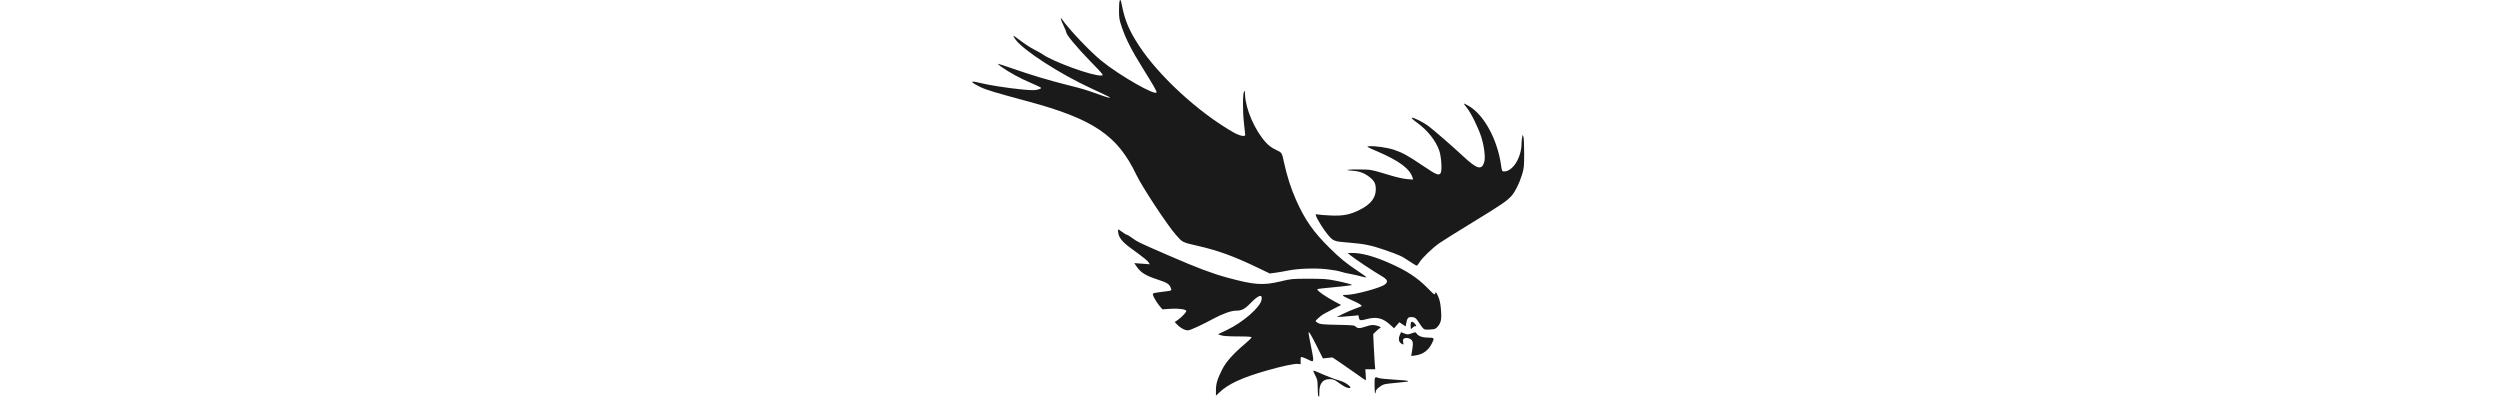
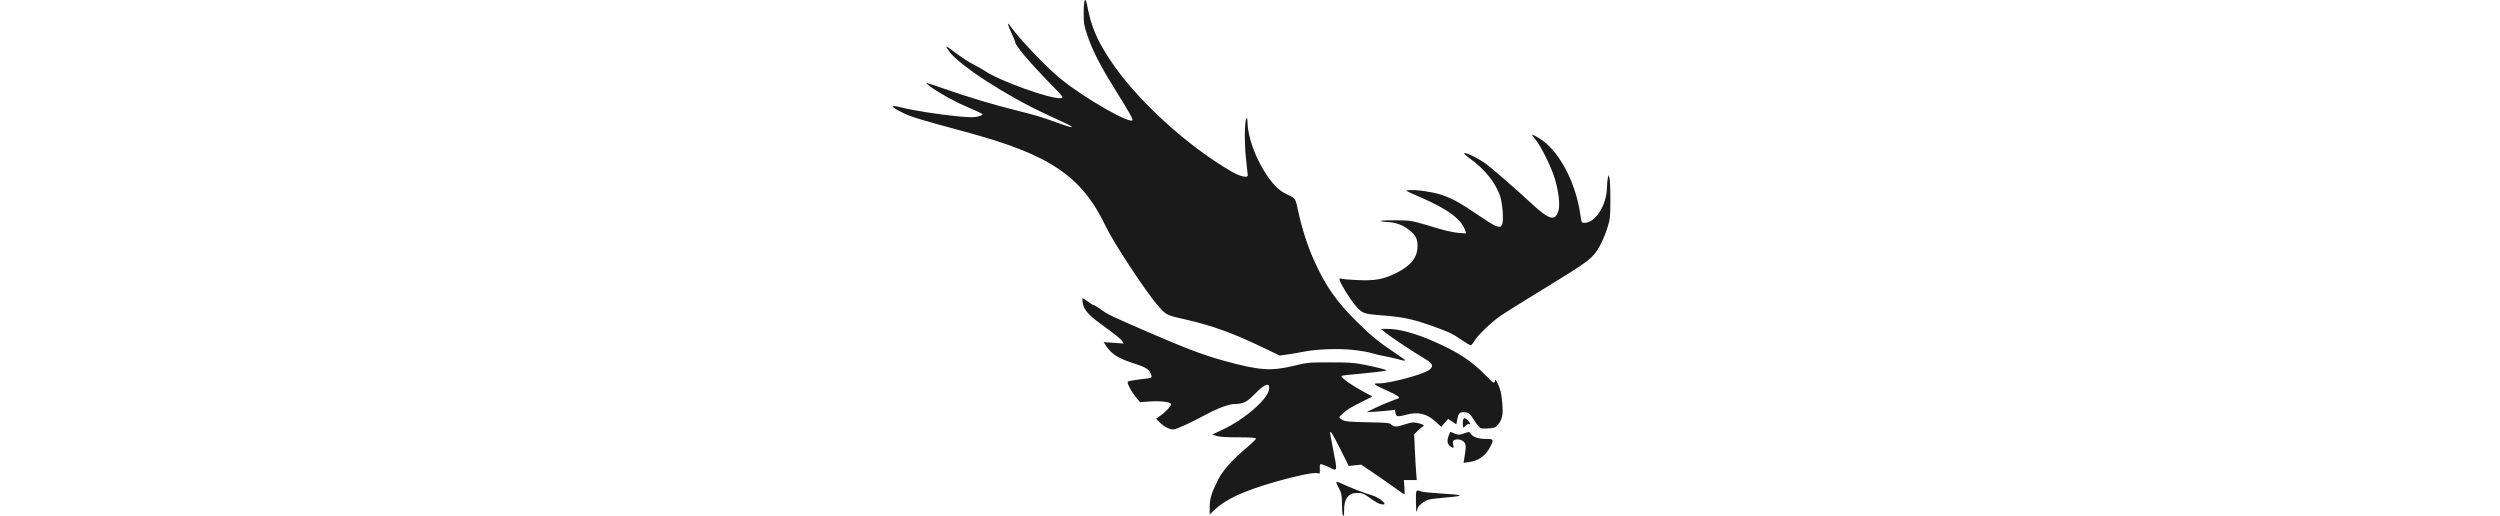
- <svg xmlns="http://www.w3.org/2000/svg" version="1.1" id="svg2" xml:space="preserve" width="630" height="100" viewBox="0 0 630 100">
+ <svg xmlns="http://www.w3.org/2000/svg" version="1.1" id="svg2" xml:space="preserve" width="630" height="130" viewBox="0 0 630 130">
  <defs id="defs6">
    <clipPath clipPathUnits="userSpaceOnUse" id="clipPath18">
      <path d="M 0,800 H 800 V 0 H 0 Z" id="path16" />
    </clipPath>
    <clipPath clipPathUnits="userSpaceOnUse" id="clipPath3426">
      <path d="M 0,800 H 800 V 0 H 0 Z" id="path3424" />
    </clipPath>
  </defs>
-   <g id="g10" transform="matrix(1.333333,0,0,-1.333333,0,100)">
-     <path style="fill:#1a1a1a;fill-opacity:1;stroke-width:0.15" d="m 249.162,0.154 c -0.062,0.101 -0.117,0.825 -0.122,1.608 -0.007,1.255 -0.057,1.517 -0.419,2.205 -0.226,0.429 -0.411,0.849 -0.411,0.933 0,0.084 0.286,0.021 0.636,-0.14 1.495,-0.689 3.541,-1.487 4.36,-1.7 1.308,-0.34 2.77,-1.619 1.567,-1.37 -0.476,0.098 -0.709,0.233 -2.138,1.236 -0.459,0.322 -0.757,0.412 -1.368,0.412 -1.265,0 -1.91,-0.819 -1.914,-2.431 -0.003,-0.993 -0.014,-1.039 -0.192,-0.751 z M 229.812,1.262 c 0,1.214 0.267,2.096 1.196,3.944 0.707,1.408 2.09,2.955 4.301,4.812 0.679,0.57 1.234,1.117 1.234,1.216 -2.1e-4,0.133 -0.676,0.181 -2.58,0.183 -1.787,0.003 -2.762,0.067 -3.172,0.209 l -0.592,0.205 1.639,0.778 c 3.063,1.455 6.321,4.279 6.59,5.71 0.222,1.182 -0.547,0.956 -2.071,-0.608 -1.14,-1.17 -1.665,-1.434 -2.854,-1.436 -0.818,-0.001 -2.494,-0.606 -4.14,-1.495 -2.136,-1.153 -4.205,-2.114 -4.742,-2.203 -0.549,-0.091 -1.493,0.393 -2.181,1.117 l -0.416,0.438 0.606,0.42 c 0.738,0.511 1.687,1.538 1.581,1.71 -0.189,0.305 -1.52,0.473 -2.993,0.376 l -1.523,-0.1 -0.539,0.63 c -0.297,0.347 -0.73,0.996 -0.962,1.443 -0.341,0.656 -0.383,0.837 -0.218,0.94 0.112,0.07 0.938,0.212 1.836,0.316 1.553,0.179 1.627,0.203 1.538,0.504 -0.274,0.921 -0.626,1.166 -2.606,1.812 -2.211,0.722 -3.129,1.289 -3.899,2.408 l -0.467,0.679 1.469,-0.108 1.469,-0.108 -0.235,0.36 c -0.23,0.353 -0.885,0.875 -3.418,2.725 -1.48,1.081 -2.164,1.911 -2.306,2.798 -0.056,0.349 -0.072,0.665 -0.037,0.7 0.036,0.036 0.38,-0.175 0.764,-0.469 0.385,-0.294 0.783,-0.534 0.885,-0.534 0.102,0 0.55,-0.272 0.995,-0.604 0.977,-0.729 1.395,-0.929 7.102,-3.399 5.333,-2.308 7.919,-3.283 10.841,-4.085 5.104,-1.402 6.812,-1.526 10.097,-0.734 2.041,0.492 2.176,0.505 5.31,0.507 2.738,0.003 3.472,-0.047 4.936,-0.335 1.922,-0.377 3.358,-0.757 3.255,-0.86 -0.067,-0.067 -3.295,-0.429 -5.461,-0.613 -0.596,-0.051 -1.084,-0.138 -1.084,-0.194 0,-0.291 1.55,-1.375 3.313,-2.317 l 1.208,-0.645 -1.4,-0.701 c -0.77,-0.385 -1.636,-0.841 -1.924,-1.013 -0.591,-0.352 -1.496,-1.161 -1.496,-1.337 0,-0.064 0.219,-0.233 0.486,-0.375 0.404,-0.215 1.019,-0.269 3.657,-0.32 2.874,-0.055 3.194,-0.087 3.426,-0.343 0.327,-0.362 0.83,-0.357 1.894,0.017 0.468,0.165 1.038,0.299 1.266,0.298 0.581,-0.001 1.537,-0.284 1.537,-0.455 0,-0.078 -0.052,-0.143 -0.117,-0.143 -0.064,0 -0.376,-0.252 -0.694,-0.56 l -0.577,-0.56 0.096,-2.169 c 0.053,-1.193 0.138,-2.691 0.19,-3.329 l 0.094,-1.159 h -0.937 -0.937 l 0.075,-1.047 c 0.041,-0.576 0.046,-1.047 0.011,-1.047 -0.035,0 -0.75,0.493 -1.588,1.095 -0.838,0.602 -2.24,1.578 -3.115,2.169 l -1.59,1.074 -0.904,-0.095 -0.904,-0.095 -1.203,2.402 c -1.126,2.249 -1.514,2.865 -1.51,2.397 8.3e-4,-0.108 0.203,-1.203 0.449,-2.433 0.636,-3.182 0.636,-3.179 -0.49,-2.604 -0.344,0.176 -0.813,0.373 -1.041,0.438 -0.413,0.118 -0.416,0.114 -0.416,-0.588 v -0.707 l -0.486,0.056 c -0.662,0.076 -3.034,-0.425 -5.891,-1.244 -4.746,-1.361 -7.303,-2.543 -8.992,-4.16 l -0.636,-0.608 z m 29.981,0.818 c -0.011,1.752 -10e-4,1.769 0.78,1.472 0.228,-0.087 1.502,-0.22 2.83,-0.296 3.353,-0.192 3.62,-0.351 0.948,-0.564 -1.185,-0.094 -2.408,-0.244 -2.719,-0.333 -0.659,-0.189 -1.603,-0.964 -1.606,-1.32 -10e-4,-0.135 -0.052,-0.323 -0.112,-0.418 -0.06,-0.094 -0.114,0.562 -0.12,1.458 z m 7.022,6.213 c 0.274,1.562 0.282,1.991 0.049,2.348 -0.271,0.413 -1.043,0.618 -1.469,0.39 -0.239,-0.128 -0.274,-0.252 -0.193,-0.688 0.095,-0.505 0.084,-0.523 -0.216,-0.362 -0.622,0.333 -0.755,0.898 -0.408,1.73 l 0.214,0.511 0.626,-0.246 c 0.586,-0.23 0.673,-0.229 1.372,0.019 0.742,0.263 0.748,0.263 0.975,-0.061 0.34,-0.485 1.107,-0.744 2.204,-0.744 1.122,0 1.169,-0.078 0.662,-1.09 -0.665,-1.329 -1.696,-2.082 -3.11,-2.275 l -0.808,-0.11 z m 2.093,4.715 c -0.175,0.193 -0.506,0.653 -0.735,1.024 -0.54,0.871 -0.771,1.037 -1.456,1.042 -0.609,0.005 -0.785,-0.232 -0.962,-1.294 l -0.08,-0.476 -0.601,0.398 -0.601,0.398 -0.498,-0.576 -0.498,-0.576 -0.822,0.751 c -1.289,1.178 -2.54,1.473 -4.273,1.008 -1.245,-0.334 -1.443,-0.303 -1.552,0.245 l -0.094,0.47 -0.785,-0.095 c -0.432,-0.052 -1.357,-0.129 -2.056,-0.171 l -1.271,-0.076 1.197,0.591 c 0.658,0.325 1.702,0.773 2.319,0.996 0.617,0.223 1.148,0.427 1.181,0.453 0.177,0.145 -0.461,0.549 -1.749,1.107 -0.798,0.346 -1.549,0.722 -1.67,0.836 -0.188,0.177 -0.103,0.207 0.598,0.208 1.55,0.003 6.423,1.32 7.231,1.955 0.699,0.55 0.536,0.939 -0.692,1.65 -1.435,0.831 -5.136,3.297 -5.796,3.861 l -0.524,0.448 0.833,0.006 c 1.75,0.013 4.056,-0.605 6.906,-1.851 3.421,-1.495 5.395,-2.786 7.435,-4.861 1.207,-1.228 1.267,-1.268 1.363,-0.91 0.092,0.342 0.135,0.3 0.513,-0.502 0.312,-0.661 0.45,-1.265 0.565,-2.468 0.177,-1.853 0.036,-2.608 -0.627,-3.35 -0.384,-0.43 -0.52,-0.48 -1.451,-0.532 -0.926,-0.052 -1.059,-0.023 -1.345,0.293 z m -2.3,0.5 c 0,0.761 0.241,0.881 0.748,0.374 0.304,-0.304 0.418,-0.689 0.155,-0.527 -0.079,0.049 -0.281,-0.048 -0.449,-0.216 -0.168,-0.168 -0.338,-0.305 -0.379,-0.305 -0.041,0 -0.075,0.303 -0.075,0.673 z m -9.499,9.292 c -0.411,0.118 -1.299,0.316 -1.973,0.439 -0.674,0.123 -1.509,0.324 -1.855,0.446 -0.347,0.122 -1.512,0.32 -2.589,0.439 -2.188,0.242 -5.445,0.119 -7.344,-0.277 -0.576,-0.12 -1.567,-0.29 -2.203,-0.378 l -1.156,-0.159 -2.359,1.133 c -4.357,2.093 -7.342,3.184 -11.035,4.037 -3.204,0.739 -3.05,0.664 -4.343,2.126 -1.652,1.868 -6.396,9.074 -7.505,11.398 -3.536,7.414 -8.102,10.5 -20.462,13.83 -6.295,1.696 -7.886,2.176 -8.975,2.708 -1.98,0.968 -2.084,1.289 -0.268,0.825 1.693,-0.432 5.421,-1.019 8.078,-1.271 1.799,-0.171 2.426,-0.179 2.992,-0.039 0.394,0.097 0.697,0.244 0.674,0.326 -0.023,0.082 -0.932,0.522 -2.019,0.977 -1.94,0.812 -4.086,1.987 -5.567,3.049 -0.411,0.295 -0.668,0.536 -0.571,0.536 0.097,0 1.342,-0.407 2.767,-0.905 3.427,-1.197 6.761,-2.2 10.144,-3.051 3.166,-0.797 3.589,-0.923 6.093,-1.821 1.829,-0.655 2.325,-0.781 2.052,-0.52 -0.078,0.075 -1.657,0.83 -3.508,1.679 -5.822,2.669 -12.783,7.17 -14.255,9.216 -0.251,0.349 -0.428,0.663 -0.393,0.699 0.035,0.035 0.669,-0.404 1.41,-0.975 0.74,-0.571 1.871,-1.304 2.512,-1.628 0.642,-0.324 1.362,-0.729 1.601,-0.899 2.01,-1.431 9.565,-4.16 11.106,-4.011 0.484,0.047 0.472,0.062 -2.131,2.74 -2.494,2.565 -4.488,4.959 -4.488,5.386 0,0.109 -0.236,0.69 -0.524,1.291 -0.559,1.167 -0.705,1.805 -0.268,1.172 1.283,-1.859 5.246,-6.029 7.406,-7.792 3.455,-2.82 10.438,-6.796 10.438,-5.944 0,0.252 -0.689,1.446 -2.641,4.577 -2.039,3.27 -3.16,5.464 -3.901,7.629 -0.502,1.467 -0.551,1.755 -0.557,3.283 -0.008,1.996 0.238,2.555 0.505,1.146 0.57,-3.01 1.378,-4.95 3.265,-7.832 3.755,-5.735 11.169,-12.557 17.778,-16.356 1.196,-0.687 2.304,-0.939 2.304,-0.524 0,0.095 -0.109,1.12 -0.241,2.278 -0.254,2.216 -0.237,5.493 0.031,5.965 0.113,0.199 0.158,0.027 0.185,-0.706 0.098,-2.658 1.84,-6.652 3.891,-8.921 0.586,-0.648 1.093,-1.025 1.904,-1.415 1.202,-0.578 1.156,-0.507 1.558,-2.384 0.538,-2.512 1.335,-4.995 2.278,-7.105 1.696,-3.795 3.252,-6.024 6.306,-9.037 2.125,-2.096 3.053,-2.852 5.592,-4.553 0.761,-0.51 1.384,-0.959 1.384,-0.998 0,-0.11 -0.308,-0.063 -1.122,0.171 z m 9.17,2.885 c -1.325,0.902 -1.764,1.1 -4.737,2.135 -2.326,0.811 -3.869,1.118 -6.677,1.332 -2.731,0.208 -2.867,0.26 -3.929,1.517 -0.753,0.89 -2.033,2.944 -2.208,3.54 -0.097,0.331 -0.074,0.35 0.323,0.255 0.235,-0.056 1.312,-0.141 2.392,-0.189 2.428,-0.107 3.689,0.137 5.561,1.076 2.065,1.036 3.02,2.254 3.02,3.854 0,1.059 -0.245,1.565 -1.094,2.261 -0.955,0.782 -1.956,1.174 -3.206,1.255 -1.869,0.121 -1.183,0.277 1.122,0.255 2.351,-0.022 2.155,0.015 6.17,-1.191 1.062,-0.319 2.345,-0.596 2.971,-0.641 l 1.101,-0.079 -0.11,0.357 c -0.52,1.683 -2.49,3.156 -6.593,4.928 -2.22,0.959 -2.227,0.964 -1.557,1.013 1.048,0.077 3.403,-0.261 4.606,-0.661 1.629,-0.542 2.688,-1.124 5.453,-2.999 2.603,-1.765 3.101,-1.966 3.417,-1.376 0.274,0.512 0.092,3.163 -0.29,4.228 -0.691,1.928 -2.23,3.846 -4.268,5.32 -0.734,0.531 -1.052,0.841 -0.897,0.874 0.325,0.07 2.198,-0.872 3.132,-1.576 0.991,-0.746 4.679,-3.953 6.49,-5.644 2.721,-2.541 3.596,-2.775 4.064,-1.09 0.227,0.819 -0.015,2.842 -0.55,4.593 -0.518,1.695 -1.988,4.685 -2.75,5.593 -0.338,0.402 -0.587,0.759 -0.554,0.792 0.033,0.033 0.463,-0.176 0.956,-0.465 2.837,-1.663 5.354,-6.277 6.05,-11.089 0.18,-1.246 0.188,-1.263 0.609,-1.263 1.595,0 3.221,2.56 3.271,5.15 0.01,0.499 0.066,1.11 0.125,1.357 l 0.108,0.449 0.136,-0.449 c 0.075,-0.247 0.133,-1.66 0.13,-3.141 -0.006,-2.497 -0.035,-2.788 -0.412,-4.007 -0.505,-1.634 -1.296,-3.225 -1.982,-3.984 -0.889,-0.984 -1.91,-1.678 -7.399,-5.029 -2.92,-1.783 -5.747,-3.553 -6.281,-3.933 -1.322,-0.941 -3.233,-2.79 -3.691,-3.572 -0.207,-0.353 -0.454,-0.642 -0.55,-0.642 -0.096,0 -0.758,0.397 -1.472,0.883 z" id="path4487" />
+   <g id="g10" transform="matrix(1.333333,0,0,-1.333333,0,130)">
+     <path style="fill:#1a1a1a;fill-opacity:1;stroke-width:0.194" d="m 253.786,0.2 c -0.081,0.131 -0.152,1.072 -0.158,2.09 -0.009,1.631 -0.074,1.972 -0.544,2.866 -0.294,0.558 -0.534,1.104 -0.534,1.213 0,0.109 0.372,0.027 0.826,-0.183 1.943,-0.896 4.604,-1.934 5.668,-2.21 1.7,-0.442 3.601,-2.105 2.037,-1.782 -0.618,0.128 -0.921,0.303 -2.779,1.607 -0.596,0.418 -0.985,0.535 -1.778,0.535 -1.645,0 -2.483,-1.064 -2.488,-3.16 -0.004,-1.291 -0.018,-1.35 -0.249,-0.976 z M 228.631,1.64 c 0,1.578 0.348,2.725 1.554,5.127 0.92,1.831 2.717,3.841 5.592,6.256 0.882,0.741 1.604,1.452 1.604,1.581 -2.8e-4,0.172 -0.878,0.235 -3.354,0.238 -2.323,0.004 -3.59,0.087 -4.123,0.271 l -0.769,0.266 2.131,1.012 c 3.981,1.891 8.218,5.562 8.567,7.424 0.288,1.536 -0.711,1.243 -2.692,-0.791 -1.482,-1.521 -2.165,-1.865 -3.71,-1.867 -1.063,-0.002 -3.242,-0.788 -5.382,-1.944 -2.776,-1.499 -5.466,-2.748 -6.165,-2.864 -0.713,-0.118 -1.941,0.511 -2.836,1.452 l -0.541,0.57 0.788,0.546 c 0.959,0.665 2.193,1.999 2.055,2.222 -0.245,0.397 -1.976,0.614 -3.891,0.489 l -1.98,-0.13 -0.701,0.819 c -0.386,0.451 -0.948,1.295 -1.25,1.875 -0.443,0.853 -0.498,1.088 -0.284,1.222 0.146,0.091 1.22,0.276 2.387,0.411 2.019,0.233 2.116,0.264 1.999,0.655 -0.356,1.197 -0.814,1.516 -3.387,2.356 -2.875,0.938 -4.068,1.675 -5.069,3.13 l -0.607,0.882 1.909,-0.14 1.909,-0.14 -0.305,0.467 c -0.3,0.459 -1.151,1.137 -4.444,3.542 -1.924,1.405 -2.813,2.484 -2.997,3.638 -0.073,0.454 -0.094,0.864 -0.048,0.91 0.046,0.046 0.494,-0.228 0.994,-0.609 0.5,-0.382 1.018,-0.694 1.151,-0.694 0.133,0 0.715,-0.353 1.293,-0.785 1.27,-0.947 1.813,-1.208 9.233,-4.419 6.933,-3.001 10.295,-4.268 14.093,-5.311 6.636,-1.822 8.855,-1.983 13.126,-0.954 2.653,0.639 2.829,0.656 6.903,0.66 3.56,0.003 4.513,-0.062 6.417,-0.435 2.498,-0.491 4.366,-0.984 4.231,-1.118 -0.087,-0.087 -4.283,-0.558 -7.1,-0.797 -0.775,-0.066 -1.41,-0.179 -1.41,-0.252 0,-0.378 2.015,-1.788 4.307,-3.012 l 1.57,-0.839 -1.82,-0.911 c -1.001,-0.501 -2.127,-1.094 -2.501,-1.316 -0.768,-0.457 -1.945,-1.509 -1.945,-1.738 0,-0.083 0.284,-0.303 0.632,-0.488 0.526,-0.28 1.325,-0.35 4.754,-0.415 3.736,-0.072 4.153,-0.113 4.454,-0.446 0.425,-0.47 1.079,-0.464 2.462,0.022 0.609,0.214 1.349,0.388 1.646,0.388 0.756,-0.002 1.998,-0.369 1.998,-0.591 0,-0.102 -0.068,-0.185 -0.152,-0.185 -0.083,0 -0.489,-0.328 -0.902,-0.729 l -0.75,-0.729 0.125,-2.82 c 0.069,-1.551 0.18,-3.498 0.247,-4.327 l 0.122,-1.507 h -1.218 -1.218 l 0.098,-1.361 c 0.054,-0.749 0.06,-1.361 0.014,-1.361 -0.046,0 -0.975,0.64 -2.064,1.423 -1.09,0.783 -2.912,2.051 -4.049,2.819 l -2.067,1.396 -1.176,-0.123 -1.176,-0.123 -1.563,3.122 c -1.464,2.923 -1.969,3.725 -1.963,3.116 10e-4,-0.14 0.264,-1.563 0.583,-3.163 0.826,-4.136 0.827,-4.132 -0.637,-3.386 -0.447,0.228 -1.056,0.485 -1.353,0.57 -0.536,0.154 -0.54,0.148 -0.54,-0.765 v -0.92 l -0.632,0.073 c -0.86,0.099 -3.944,-0.552 -7.659,-1.617 -6.17,-1.769 -9.493,-3.306 -11.69,-5.408 l -0.826,-0.791 z m 38.976,1.063 c -0.014,2.277 -10e-4,2.3 1.013,1.914 0.297,-0.113 1.952,-0.286 3.679,-0.385 4.358,-0.249 4.706,-0.456 1.232,-0.733 -1.54,-0.123 -3.131,-0.318 -3.535,-0.433 -0.857,-0.245 -2.084,-1.253 -2.088,-1.716 -0.001,-0.176 -0.067,-0.42 -0.146,-0.543 -0.079,-0.123 -0.149,0.731 -0.156,1.896 z m 9.129,8.076 c 0.356,2.03 0.367,2.588 0.063,3.052 -0.352,0.537 -1.356,0.803 -1.91,0.507 -0.311,-0.167 -0.356,-0.328 -0.25,-0.894 0.123,-0.657 0.109,-0.68 -0.28,-0.471 -0.808,0.433 -0.982,1.168 -0.53,2.248 l 0.278,0.664 0.814,-0.32 c 0.762,-0.299 0.875,-0.298 1.784,0.025 0.964,0.343 0.972,0.342 1.268,-0.08 0.442,-0.63 1.439,-0.967 2.865,-0.967 1.458,0 1.519,-0.101 0.86,-1.418 -0.865,-1.727 -2.205,-2.707 -4.043,-2.957 l -1.05,-0.143 z m 2.722,6.13 c -0.227,0.251 -0.657,0.849 -0.956,1.331 -0.702,1.133 -1.002,1.348 -1.893,1.355 -0.791,0.007 -1.02,-0.301 -1.251,-1.683 l -0.104,-0.619 -0.781,0.517 -0.781,0.517 -0.648,-0.749 -0.648,-0.749 -1.069,0.977 c -1.676,1.531 -3.302,1.915 -5.555,1.31 -1.619,-0.434 -1.876,-0.394 -2.018,0.319 l -0.122,0.61 -1.02,-0.124 c -0.561,-0.068 -1.764,-0.168 -2.673,-0.223 l -1.653,-0.099 1.556,0.768 c 0.856,0.423 2.212,1.005 3.014,1.295 0.802,0.29 1.493,0.555 1.535,0.589 0.23,0.189 -0.6,0.714 -2.274,1.439 -1.037,0.45 -2.014,0.939 -2.171,1.086 -0.244,0.231 -0.134,0.269 0.778,0.27 2.015,0.004 8.351,1.716 9.4,2.542 0.909,0.715 0.696,1.221 -0.899,2.145 -1.866,1.081 -6.677,4.286 -7.535,5.02 l -0.681,0.582 1.082,0.008 c 2.275,0.017 5.272,-0.787 8.978,-2.407 4.447,-1.944 7.014,-3.622 9.665,-6.319 1.57,-1.597 1.647,-1.649 1.772,-1.184 0.12,0.445 0.176,0.39 0.667,-0.652 0.405,-0.86 0.585,-1.645 0.735,-3.209 0.231,-2.408 0.047,-3.39 -0.815,-4.355 -0.499,-0.559 -0.676,-0.624 -1.886,-0.691 -1.204,-0.067 -1.376,-0.029 -1.749,0.381 z m -2.99,0.65 c 0,0.989 0.313,1.146 0.972,0.486 0.396,-0.396 0.543,-0.896 0.202,-0.685 -0.103,0.064 -0.366,-0.062 -0.583,-0.28 -0.218,-0.218 -0.44,-0.396 -0.493,-0.396 -0.054,0 -0.097,0.394 -0.097,0.875 z m -12.348,12.079 c -0.535,0.154 -1.689,0.411 -2.565,0.571 -0.876,0.16 -1.961,0.421 -2.412,0.58 -0.451,0.159 -1.965,0.416 -3.366,0.571 -2.844,0.315 -7.079,0.155 -9.547,-0.36 -0.749,-0.156 -2.038,-0.377 -2.864,-0.491 l -1.503,-0.207 -3.067,1.473 c -5.665,2.721 -9.544,4.14 -14.345,5.248 -4.165,0.961 -3.966,0.864 -5.646,2.764 -2.147,2.428 -8.315,11.796 -9.757,14.817 -4.597,9.638 -10.533,13.65 -26.601,17.978 -8.184,2.205 -10.252,2.829 -11.668,3.521 -2.574,1.258 -2.709,1.676 -0.348,1.073 2.201,-0.562 7.047,-1.324 10.501,-1.652 2.338,-0.222 3.153,-0.232 3.889,-0.051 0.512,0.126 0.906,0.317 0.876,0.424 -0.03,0.107 -1.211,0.678 -2.625,1.27 -2.523,1.055 -5.312,2.583 -7.237,3.964 -0.534,0.383 -0.868,0.697 -0.742,0.697 0.126,0 1.745,-0.529 3.597,-1.176 4.455,-1.556 8.79,-2.86 13.188,-3.966 4.116,-1.036 4.666,-1.2 7.921,-2.367 2.377,-0.852 3.023,-1.016 2.667,-0.676 -0.102,0.097 -2.154,1.079 -4.56,2.182 -7.569,3.47 -16.618,9.321 -18.531,11.981 -0.326,0.454 -0.556,0.862 -0.51,0.908 0.046,0.046 0.87,-0.525 1.833,-1.268 0.962,-0.743 2.432,-1.695 3.266,-2.117 0.834,-0.421 1.77,-0.947 2.081,-1.168 2.613,-1.86 12.434,-5.408 14.438,-5.214 0.629,0.061 0.614,0.08 -2.77,3.562 -3.242,3.335 -5.834,6.446 -5.834,7.002 0,0.142 -0.306,0.897 -0.681,1.678 -0.727,1.517 -0.917,2.346 -0.349,1.523 1.668,-2.417 6.82,-7.837 9.628,-10.129 4.492,-3.666 13.57,-8.835 13.57,-7.727 0,0.328 -0.895,1.88 -3.433,5.95 -2.65,4.251 -4.108,7.103 -5.071,9.918 -0.652,1.908 -0.716,2.281 -0.724,4.268 -0.01,2.594 0.31,3.322 0.657,1.49 0.741,-3.913 1.792,-6.434 4.245,-10.181 4.881,-7.456 14.52,-16.324 23.111,-21.263 1.555,-0.894 2.995,-1.221 2.995,-0.681 0,0.123 -0.141,1.456 -0.314,2.961 -0.33,2.881 -0.308,7.141 0.04,7.755 0.147,0.258 0.205,0.034 0.24,-0.918 0.128,-3.455 2.393,-8.648 5.058,-11.598 0.762,-0.843 1.421,-1.333 2.475,-1.84 1.563,-0.752 1.503,-0.659 2.026,-3.099 0.7,-3.265 1.735,-6.494 2.961,-9.237 2.205,-4.933 4.227,-7.831 8.197,-11.748 2.762,-2.725 3.969,-3.708 7.27,-5.919 0.989,-0.663 1.799,-1.246 1.799,-1.297 0,-0.143 -0.401,-0.082 -1.458,0.222 z m 11.921,3.75 c -1.723,1.172 -2.293,1.429 -6.158,2.776 -3.024,1.054 -5.029,1.454 -8.68,1.731 -3.55,0.27 -3.727,0.338 -5.107,1.972 -0.978,1.157 -2.643,3.827 -2.87,4.602 -0.126,0.431 -0.096,0.455 0.421,0.331 0.306,-0.073 1.706,-0.184 3.11,-0.246 3.156,-0.139 4.795,0.178 7.23,1.399 2.685,1.347 3.926,2.93 3.926,5.01 0,1.377 -0.318,2.035 -1.422,2.94 -1.241,1.017 -2.543,1.527 -4.168,1.632 -2.43,0.157 -1.538,0.36 1.458,0.331 3.057,-0.029 2.802,0.02 8.021,-1.548 1.381,-0.415 3.049,-0.775 3.862,-0.833 l 1.431,-0.103 -0.144,0.464 c -0.676,2.188 -3.237,4.102 -8.571,6.407 -2.886,1.247 -2.895,1.253 -2.024,1.317 1.362,0.1 4.423,-0.339 5.988,-0.86 2.117,-0.704 3.494,-1.461 7.089,-3.899 3.384,-2.294 4.031,-2.555 4.442,-1.788 0.356,0.665 0.119,4.111 -0.377,5.497 -0.898,2.506 -2.899,5 -5.549,6.916 -0.954,0.69 -1.368,1.093 -1.166,1.137 0.423,0.091 2.858,-1.134 4.072,-2.048 1.289,-0.97 6.082,-5.139 8.436,-7.337 3.538,-3.303 4.675,-3.608 5.283,-1.417 0.295,1.065 -0.02,3.695 -0.715,5.971 -0.673,2.203 -2.584,6.09 -3.575,7.271 -0.439,0.523 -0.763,0.986 -0.72,1.029 0.043,0.043 0.602,-0.229 1.242,-0.604 3.688,-2.161 6.96,-8.159 7.865,-14.416 0.234,-1.619 0.245,-1.641 0.791,-1.641 2.073,0 4.187,3.328 4.253,6.696 0.013,0.649 0.086,1.443 0.163,1.763 l 0.14,0.583 0.176,-0.583 c 0.097,-0.321 0.173,-2.158 0.169,-4.084 -0.008,-3.246 -0.046,-3.624 -0.535,-5.209 -0.656,-2.124 -1.684,-4.192 -2.576,-5.179 -1.155,-1.279 -2.483,-2.182 -9.618,-6.537 -3.796,-2.317 -7.471,-4.618 -8.166,-5.113 -1.719,-1.224 -4.203,-3.627 -4.798,-4.644 -0.269,-0.459 -0.591,-0.834 -0.715,-0.834 -0.124,0 -0.986,0.517 -1.914,1.148 z" id="path4487" />
  </g>
</svg>
